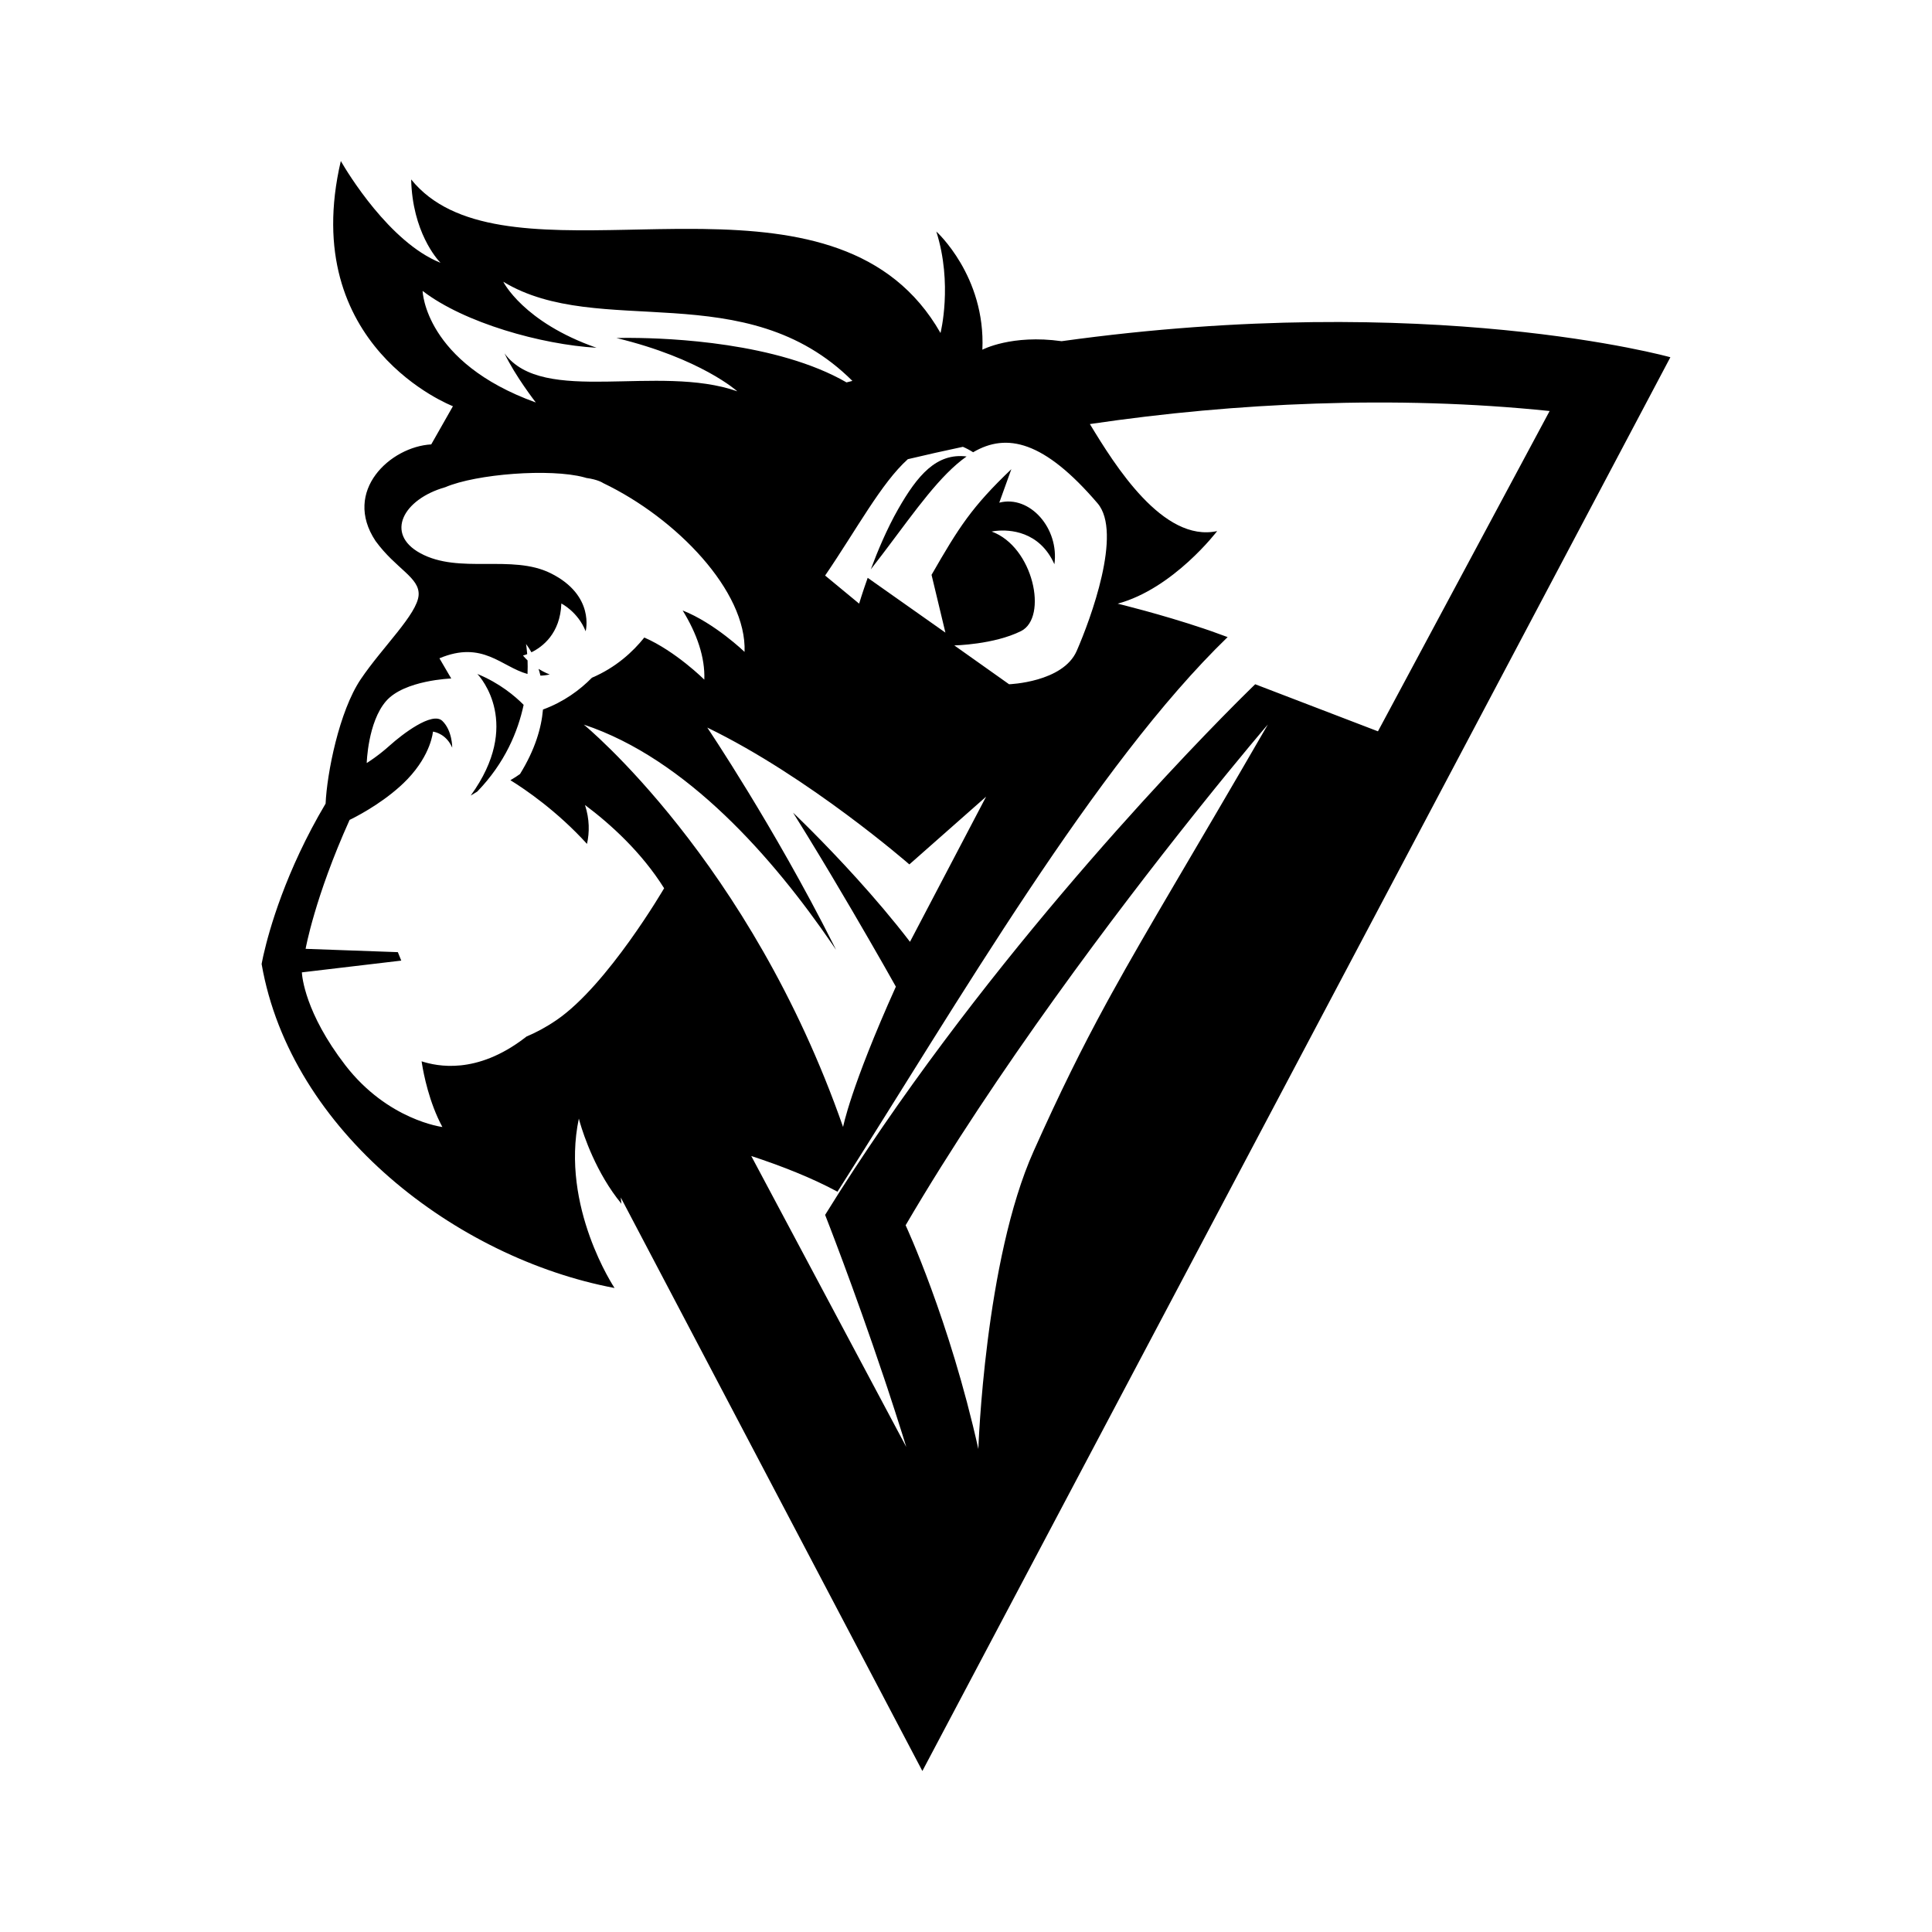
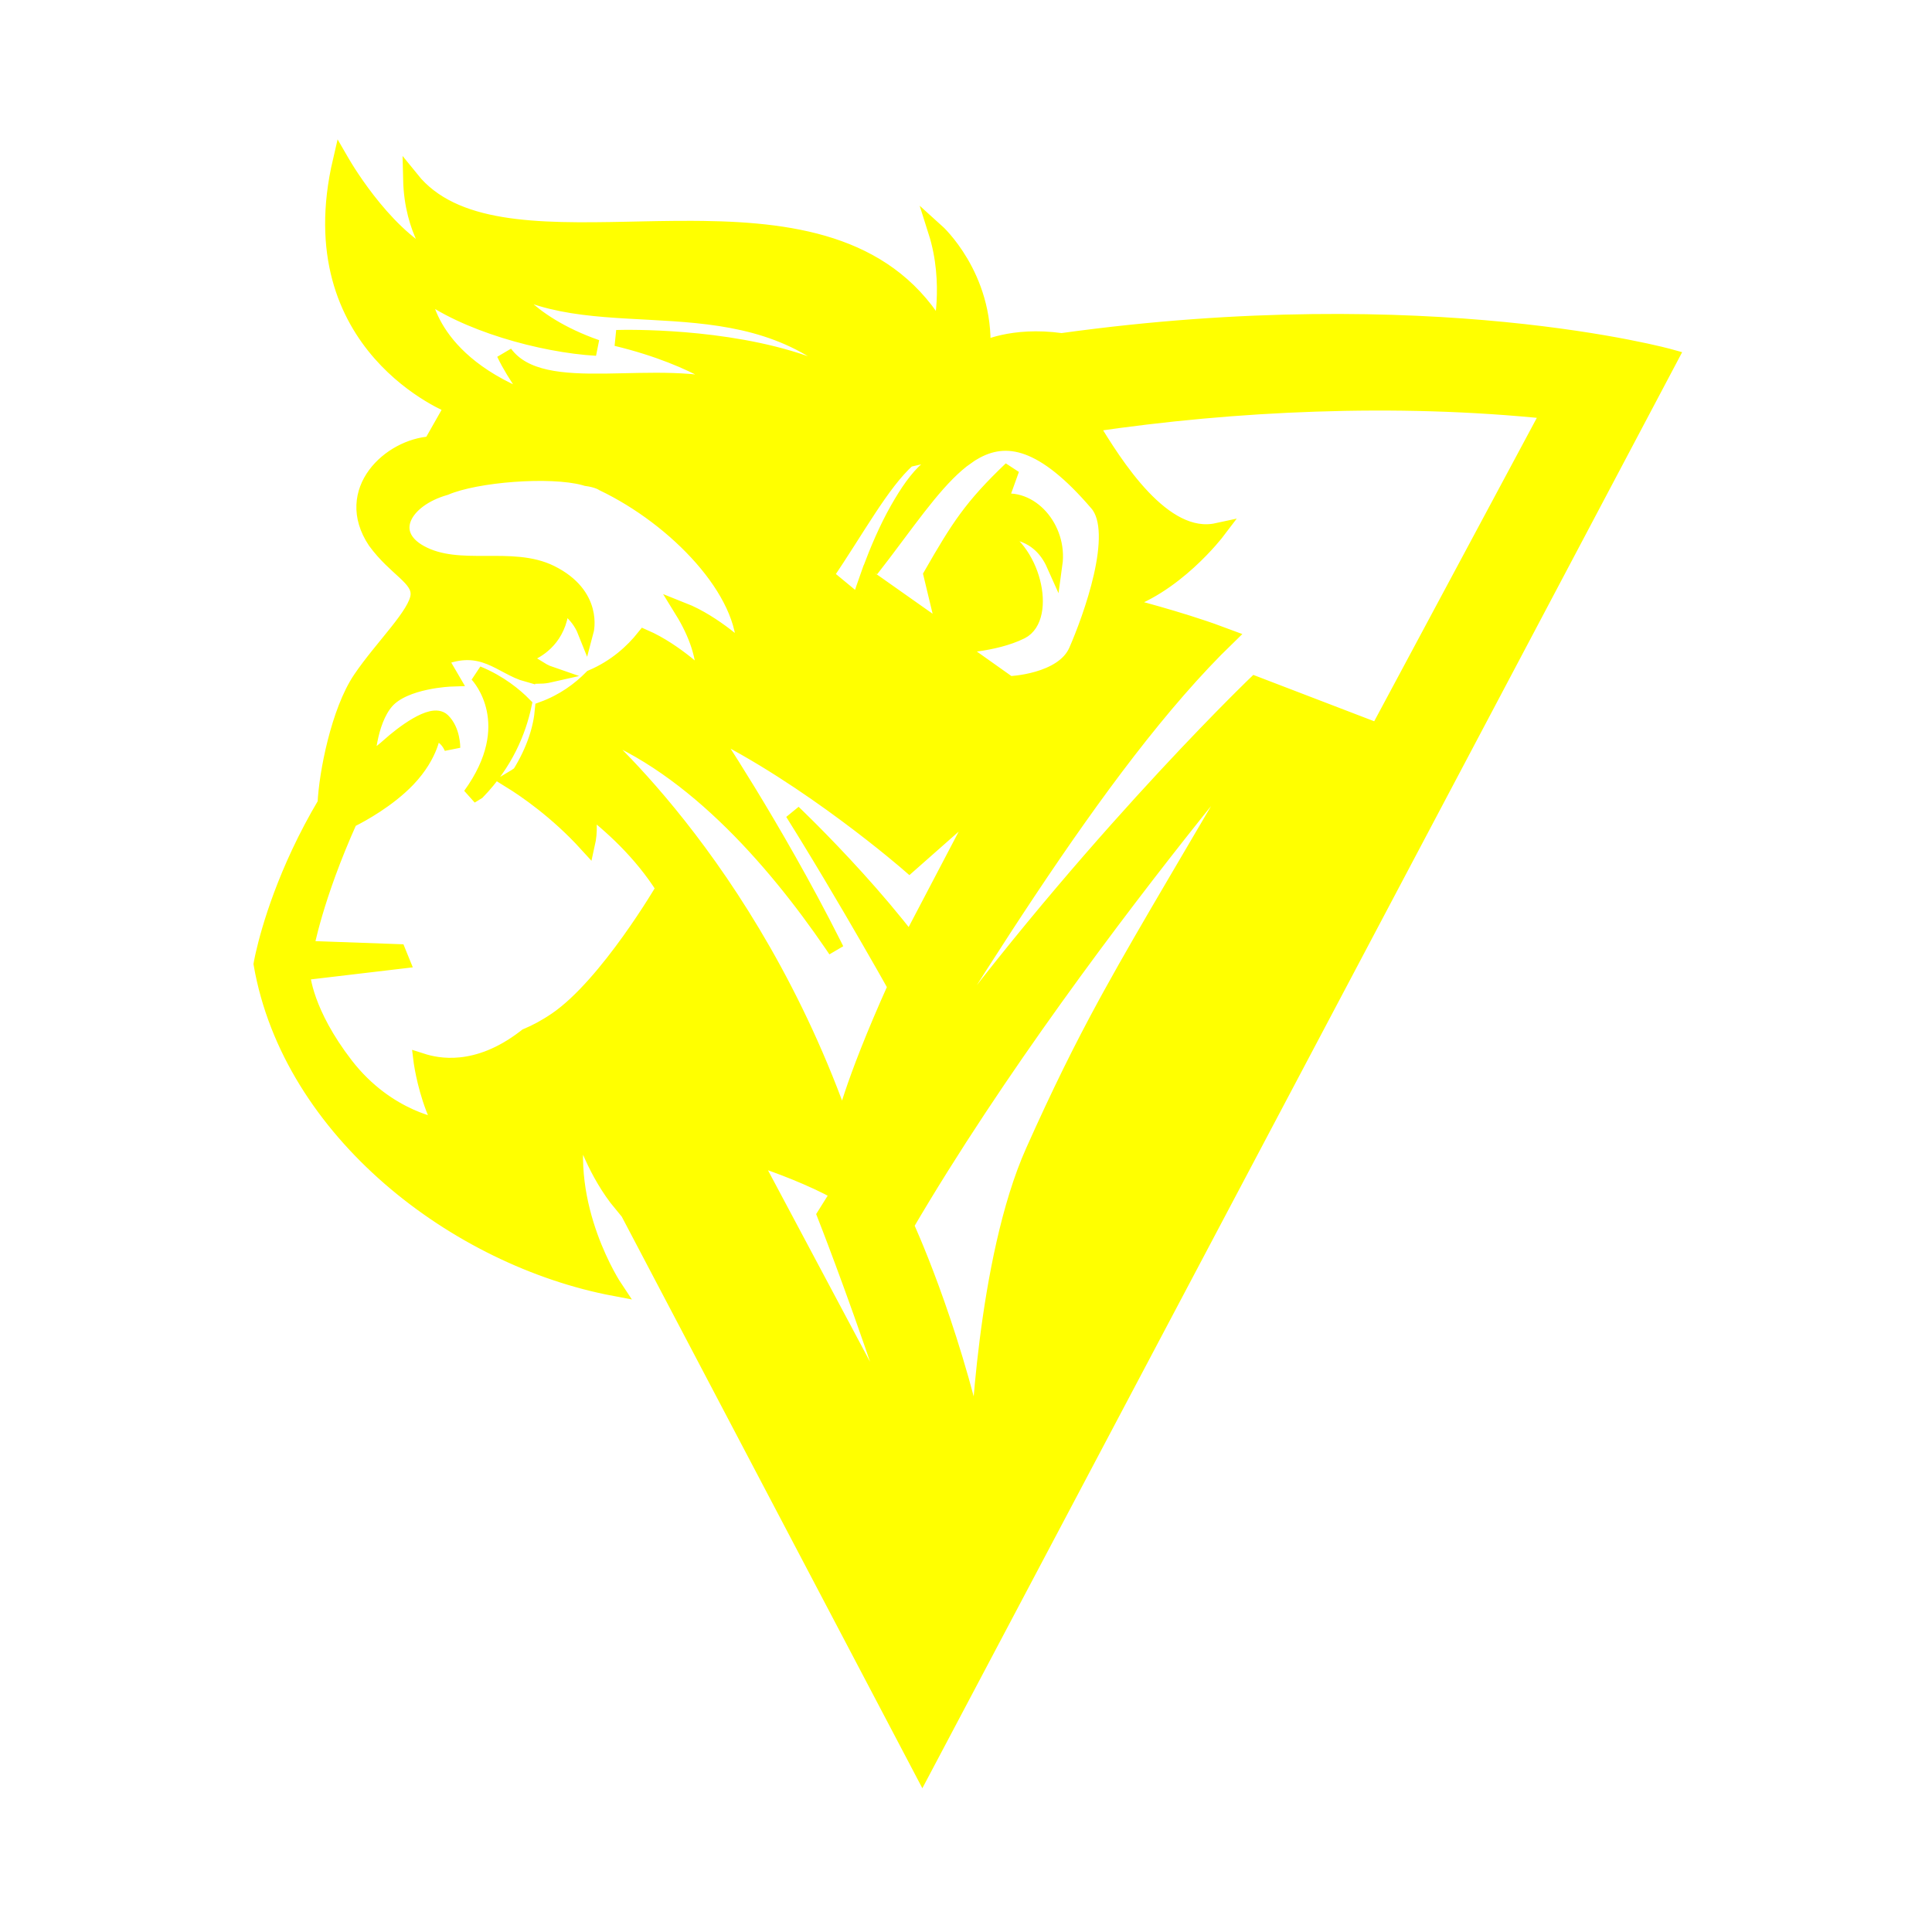
<svg xmlns="http://www.w3.org/2000/svg" viewBox="0 0 120 120" version="1.1">
  <g id="h5/sports-icon/black/icon-powereleven" stroke="none" stroke-width="1" fill="none" fill-rule="evenodd">
-     <path d="M21.169,10 L21.206,10.064 C21.543,10.646 24.184,15.054 27.361,16.323 L27.342,16.303 C27.15,16.102 25.614,14.398 25.538,11.145 C28.168,14.405 33.352,14.385 38.953,14.271 L39.72,14.255 C39.848,14.252 39.976,14.249 40.104,14.247 L40.893,14.232 C41.589,14.221 42.288,14.213 42.985,14.216 L43.682,14.222 C49.598,14.305 55.32,15.252 58.417,20.683 C58.417,20.683 59.188,17.629 58.156,14.38 C58.156,14.38 61.225,17.14 61.017,21.721 C61.017,21.721 62.831,20.756 65.938,21.192 C88.838,18.017 103.75,22.189 103.75,22.189 L57.29,110 L38.556,74.376 C38.578,74.628 38.6,74.769 38.6,74.769 C37.027,72.86 36.25,70.507 36.024,69.735 L35.984,69.595 C35.963,69.519 35.953,69.478 35.953,69.478 C34.8,74.956 38.171,80 38.171,80 C28.367,78.151 18.059,70.281 16.25,59.879 C16.25,59.879 16.276,59.723 16.339,59.434 L16.382,59.244 C16.71,57.811 17.727,54.117 20.224,49.913 C20.305,48.051 21.062,44.18 22.409,42.184 C23.756,40.188 25.92,38.145 26.001,36.966 C26.075,35.867 24.594,35.345 23.327,33.603 C21.256,30.489 24.252,27.743 26.785,27.602 L28.132,25.231 C28.132,25.231 18.475,21.534 21.169,10 Z M78.75,45 C78.744,45 77.087,46.934 74.549,50.104 L74.105,50.66 C69.359,56.617 61.901,66.453 56.25,76.103 C56.25,76.103 58.978,81.961 60.767,90 C60.767,90 61.159,78.285 64.203,71.496 C65.844,67.829 67.19,65.116 68.705,62.334 L69.045,61.715 C71.33,57.57 74.062,53.107 78.75,45 Z M81.705,25.068 C77.008,25.224 72.331,25.655 67.694,26.339 C69.246,28.899 72.235,33.717 75.6,32.987 C75.6,32.987 72.892,36.557 69.421,37.495 C69.421,37.495 72.092,38.141 74.764,39.041 L75.265,39.213 C75.597,39.329 75.928,39.449 76.25,39.571 C68.034,47.522 59.549,62.184 52.017,74.019 C50.424,73.155 48.518,72.412 46.662,71.801 L56.291,89.874 L56.258,89.768 L56.038,89.061 C55.738,88.106 55.433,87.164 55.13,86.249 L54.902,85.567 C53.013,79.932 51.25,75.459 51.25,75.459 C60.493,60.52 72.795,47.674 76.711,43.738 L77.102,43.347 C77.658,42.793 77.963,42.5 77.963,42.5 L85.587,45.424 L96.25,25.529 C91.428,25.029 86.527,24.904 81.705,25.068 Z M27.657,30.261 C25.038,31.004 23.896,33.152 26.102,34.358 C28.522,35.684 31.786,34.403 34.206,35.606 C36.975,36.983 36.376,39.209 36.376,39.209 C35.893,37.993 34.866,37.485 34.866,37.485 C34.799,39.355 33.689,40.182 33.007,40.515 C32.82,40.18 32.671,40.002 32.671,40 C32.671,40 32.679,40.039 32.69,40.112 L32.704,40.216 C32.718,40.32 32.733,40.459 32.746,40.629 C32.638,40.671 32.557,40.695 32.515,40.706 L32.483,40.715 C32.574,40.825 32.67,40.927 32.768,41.02 C32.777,41.264 32.778,41.547 32.765,41.862 C31.145,41.42 29.98,39.758 27.294,40.888 L28.027,42.143 C28.027,42.143 25.118,42.239 23.981,43.545 C22.845,44.851 22.778,47.393 22.778,47.393 C22.778,47.393 23.456,46.981 24.214,46.299 C24.972,45.617 26.842,44.176 27.471,44.774 C28.101,45.379 28.088,46.44 28.088,46.44 C27.735,45.623 27.063,45.471 26.919,45.447 L26.891,45.443 C26.891,45.443 26.793,46.839 25.314,48.39 C24.09,49.668 22.426,50.567 21.889,50.839 L21.779,50.893 C21.737,50.914 21.714,50.925 21.714,50.925 C19.538,55.756 18.982,58.934 18.982,58.934 L24.711,59.14 C24.769,59.289 24.84,59.466 24.923,59.665 L18.75,60.395 L18.751,60.411 C18.762,60.626 18.94,62.91 21.451,66.166 C24.091,69.582 27.477,70 27.477,70 C26.648,68.467 26.308,66.678 26.216,66.106 L26.197,65.99 C26.191,65.945 26.188,65.921 26.188,65.921 C27.153,66.23 29.592,66.764 32.599,64.461 C32.633,64.434 32.668,64.407 32.703,64.38 C33.295,64.133 33.921,63.8 34.573,63.354 C37.75,61.179 41.25,55.17 41.25,55.17 C39.855,52.947 37.95,51.209 36.336,50 C36.62,50.883 36.621,51.693 36.459,52.416 C34.597,50.372 32.636,49.037 31.702,48.46 C31.939,48.32 32.146,48.189 32.299,48.076 C33.235,46.56 33.628,45.211 33.725,44.07 C35.022,43.594 36.017,42.855 36.764,42.096 C38.26,41.458 39.314,40.48 40.019,39.598 C41.97,40.447 43.746,42.214 43.746,42.214 C43.8,40.834 43.287,39.354 42.401,37.917 C44.393,38.704 46.246,40.49 46.246,40.49 C46.392,36.723 42.013,32.183 37.465,30.006 C37.437,29.986 37.124,29.782 36.419,29.687 L36.283,29.647 C34.178,29.081 29.581,29.436 27.657,30.261 Z M36.263,45.007 C36.25,45 46.585,53.431 52.365,70 C52.365,70 52.816,67.569 55.644,61.283 C55.644,61.283 55.42,60.883 55.033,60.202 L54.87,59.915 C53.896,58.207 52.126,55.14 50.267,52.104 L49.932,51.558 C49.708,51.194 49.483,50.833 49.259,50.475 C49.259,50.475 49.562,50.762 50.067,51.264 L50.43,51.626 C51.87,53.074 54.386,55.71 56.521,58.498 L61.249,49.482 L56.482,53.69 C56.482,53.69 50.258,48.255 43.93,45.191 C43.93,45.191 48.064,51.321 51.757,58.652 L51.929,58.996 L51.688,58.641 C48.048,53.324 42.658,47.131 36.263,45.007 Z M29.647,41.86 C31.035,42.426 32,43.248 32.524,43.779 C32.173,45.424 31.373,47.381 29.642,49.168 C29.387,49.328 29.237,49.413 29.237,49.413 C32.447,44.986 29.851,42.077 29.658,41.871 L29.647,41.86 Z M60.443,28.09 C60.226,27.952 60.014,27.841 59.807,27.753 C58.664,27.995 57.523,28.251 56.387,28.521 C54.744,29.997 53.218,32.865 51.25,35.748 L53.362,37.493 C53.362,37.5 53.554,36.842 53.894,35.889 L58.721,39.293 C58.434,38.097 58.147,36.901 57.86,35.705 C59.561,32.743 60.366,31.479 62.816,29.142 C62.564,29.835 62.319,30.528 62.067,31.221 C63.964,30.732 65.799,32.818 65.491,35.046 C64.556,32.954 62.667,32.899 61.913,32.969 L61.777,32.984 C61.659,32.999 61.591,33.015 61.591,33.015 C64.195,33.959 65.105,38.355 63.418,39.198 C61.731,40.04 59.274,40.088 59.274,40.088 C60.408,40.89 61.542,41.698 62.676,42.5 C62.676,42.5 66.023,42.384 66.877,40.428 C67.731,38.471 69.733,33.083 68.172,31.262 C64.845,27.376 62.528,26.865 60.443,28.09 Z M33.451,41.546 C33.841,41.788 34.145,41.892 34.145,41.892 C33.943,41.938 33.752,41.961 33.568,41.965 C33.533,41.817 33.493,41.678 33.451,41.546 Z M60.036,28.352 C58.399,29.503 56.877,31.684 55.078,34.07 L54.792,34.448 C54.562,34.75 54.328,35.055 54.088,35.361 C54.508,34.235 55.092,32.839 55.783,31.629 C56.987,29.517 58.166,28.123 60.036,28.352 Z M31.26,17.5 C31.26,17.5 32.495,20.008 37.05,21.6 C33.638,21.402 28.83,20.058 26.25,18.07 L26.25,18.082 C26.25,18.082 26.38,22.509 33.281,25 C33.281,25 31.981,23.328 31.338,21.95 C33.723,25.209 40.897,22.583 45.796,24.305 C45.796,24.305 43.548,22.267 38.291,20.996 C38.291,20.996 38.479,20.989 38.816,20.987 L39.202,20.987 C41.614,20.999 48.277,21.269 52.579,23.751 L52.944,23.659 C46.319,17.056 37.195,21.102 31.26,17.5 Z" id="Combined-Shape" fill="#000000" fill-rule="nonzero" />
+     <path stroke="yellow" d="M21.169,10 L21.206,10.064 C21.543,10.646 24.184,15.054 27.361,16.323 L27.342,16.303 C27.15,16.102 25.614,14.398 25.538,11.145 C28.168,14.405 33.352,14.385 38.953,14.271 L39.72,14.255 C39.848,14.252 39.976,14.249 40.104,14.247 L40.893,14.232 C41.589,14.221 42.288,14.213 42.985,14.216 L43.682,14.222 C49.598,14.305 55.32,15.252 58.417,20.683 C58.417,20.683 59.188,17.629 58.156,14.38 C58.156,14.38 61.225,17.14 61.017,21.721 C61.017,21.721 62.831,20.756 65.938,21.192 C88.838,18.017 103.75,22.189 103.75,22.189 L57.29,110 L38.556,74.376 C38.578,74.628 38.6,74.769 38.6,74.769 C37.027,72.86 36.25,70.507 36.024,69.735 L35.984,69.595 C35.963,69.519 35.953,69.478 35.953,69.478 C34.8,74.956 38.171,80 38.171,80 C28.367,78.151 18.059,70.281 16.25,59.879 C16.25,59.879 16.276,59.723 16.339,59.434 L16.382,59.244 C16.71,57.811 17.727,54.117 20.224,49.913 C20.305,48.051 21.062,44.18 22.409,42.184 C23.756,40.188 25.92,38.145 26.001,36.966 C26.075,35.867 24.594,35.345 23.327,33.603 C21.256,30.489 24.252,27.743 26.785,27.602 L28.132,25.231 C28.132,25.231 18.475,21.534 21.169,10 Z M78.75,45 C78.744,45 77.087,46.934 74.549,50.104 L74.105,50.66 C69.359,56.617 61.901,66.453 56.25,76.103 C56.25,76.103 58.978,81.961 60.767,90 C60.767,90 61.159,78.285 64.203,71.496 C65.844,67.829 67.19,65.116 68.705,62.334 L69.045,61.715 C71.33,57.57 74.062,53.107 78.75,45 Z M81.705,25.068 C77.008,25.224 72.331,25.655 67.694,26.339 C69.246,28.899 72.235,33.717 75.6,32.987 C75.6,32.987 72.892,36.557 69.421,37.495 C69.421,37.495 72.092,38.141 74.764,39.041 L75.265,39.213 C75.597,39.329 75.928,39.449 76.25,39.571 C68.034,47.522 59.549,62.184 52.017,74.019 C50.424,73.155 48.518,72.412 46.662,71.801 L56.291,89.874 L56.258,89.768 L56.038,89.061 C55.738,88.106 55.433,87.164 55.13,86.249 L54.902,85.567 C53.013,79.932 51.25,75.459 51.25,75.459 C60.493,60.52 72.795,47.674 76.711,43.738 L77.102,43.347 C77.658,42.793 77.963,42.5 77.963,42.5 L85.587,45.424 L96.25,25.529 C91.428,25.029 86.527,24.904 81.705,25.068 Z M27.657,30.261 C25.038,31.004 23.896,33.152 26.102,34.358 C28.522,35.684 31.786,34.403 34.206,35.606 C36.975,36.983 36.376,39.209 36.376,39.209 C35.893,37.993 34.866,37.485 34.866,37.485 C34.799,39.355 33.689,40.182 33.007,40.515 C32.82,40.18 32.671,40.002 32.671,40 C32.671,40 32.679,40.039 32.69,40.112 L32.704,40.216 C32.718,40.32 32.733,40.459 32.746,40.629 C32.638,40.671 32.557,40.695 32.515,40.706 L32.483,40.715 C32.574,40.825 32.67,40.927 32.768,41.02 C32.777,41.264 32.778,41.547 32.765,41.862 C31.145,41.42 29.98,39.758 27.294,40.888 L28.027,42.143 C28.027,42.143 25.118,42.239 23.981,43.545 C22.845,44.851 22.778,47.393 22.778,47.393 C22.778,47.393 23.456,46.981 24.214,46.299 C24.972,45.617 26.842,44.176 27.471,44.774 C28.101,45.379 28.088,46.44 28.088,46.44 C27.735,45.623 27.063,45.471 26.919,45.447 L26.891,45.443 C26.891,45.443 26.793,46.839 25.314,48.39 C24.09,49.668 22.426,50.567 21.889,50.839 L21.779,50.893 C21.737,50.914 21.714,50.925 21.714,50.925 C19.538,55.756 18.982,58.934 18.982,58.934 L24.711,59.14 C24.769,59.289 24.84,59.466 24.923,59.665 L18.75,60.395 L18.751,60.411 C18.762,60.626 18.94,62.91 21.451,66.166 C24.091,69.582 27.477,70 27.477,70 C26.648,68.467 26.308,66.678 26.216,66.106 L26.197,65.99 C26.191,65.945 26.188,65.921 26.188,65.921 C27.153,66.23 29.592,66.764 32.599,64.461 C32.633,64.434 32.668,64.407 32.703,64.38 C33.295,64.133 33.921,63.8 34.573,63.354 C37.75,61.179 41.25,55.17 41.25,55.17 C39.855,52.947 37.95,51.209 36.336,50 C36.62,50.883 36.621,51.693 36.459,52.416 C34.597,50.372 32.636,49.037 31.702,48.46 C31.939,48.32 32.146,48.189 32.299,48.076 C33.235,46.56 33.628,45.211 33.725,44.07 C35.022,43.594 36.017,42.855 36.764,42.096 C38.26,41.458 39.314,40.48 40.019,39.598 C41.97,40.447 43.746,42.214 43.746,42.214 C43.8,40.834 43.287,39.354 42.401,37.917 C44.393,38.704 46.246,40.49 46.246,40.49 C46.392,36.723 42.013,32.183 37.465,30.006 C37.437,29.986 37.124,29.782 36.419,29.687 L36.283,29.647 C34.178,29.081 29.581,29.436 27.657,30.261 Z M36.263,45.007 C36.25,45 46.585,53.431 52.365,70 C52.365,70 52.816,67.569 55.644,61.283 C55.644,61.283 55.42,60.883 55.033,60.202 L54.87,59.915 C53.896,58.207 52.126,55.14 50.267,52.104 L49.932,51.558 C49.708,51.194 49.483,50.833 49.259,50.475 C49.259,50.475 49.562,50.762 50.067,51.264 L50.43,51.626 C51.87,53.074 54.386,55.71 56.521,58.498 L61.249,49.482 L56.482,53.69 C56.482,53.69 50.258,48.255 43.93,45.191 C43.93,45.191 48.064,51.321 51.757,58.652 L51.929,58.996 L51.688,58.641 C48.048,53.324 42.658,47.131 36.263,45.007 Z M29.647,41.86 C31.035,42.426 32,43.248 32.524,43.779 C32.173,45.424 31.373,47.381 29.642,49.168 C29.387,49.328 29.237,49.413 29.237,49.413 C32.447,44.986 29.851,42.077 29.658,41.871 L29.647,41.86 Z M60.443,28.09 C60.226,27.952 60.014,27.841 59.807,27.753 C58.664,27.995 57.523,28.251 56.387,28.521 C54.744,29.997 53.218,32.865 51.25,35.748 L53.362,37.493 C53.362,37.5 53.554,36.842 53.894,35.889 L58.721,39.293 C58.434,38.097 58.147,36.901 57.86,35.705 C59.561,32.743 60.366,31.479 62.816,29.142 C62.564,29.835 62.319,30.528 62.067,31.221 C63.964,30.732 65.799,32.818 65.491,35.046 C64.556,32.954 62.667,32.899 61.913,32.969 L61.777,32.984 C61.659,32.999 61.591,33.015 61.591,33.015 C64.195,33.959 65.105,38.355 63.418,39.198 C61.731,40.04 59.274,40.088 59.274,40.088 C60.408,40.89 61.542,41.698 62.676,42.5 C62.676,42.5 66.023,42.384 66.877,40.428 C67.731,38.471 69.733,33.083 68.172,31.262 C64.845,27.376 62.528,26.865 60.443,28.09 Z M33.451,41.546 C33.841,41.788 34.145,41.892 34.145,41.892 C33.943,41.938 33.752,41.961 33.568,41.965 C33.533,41.817 33.493,41.678 33.451,41.546 Z M60.036,28.352 C58.399,29.503 56.877,31.684 55.078,34.07 L54.792,34.448 C54.562,34.75 54.328,35.055 54.088,35.361 C54.508,34.235 55.092,32.839 55.783,31.629 C56.987,29.517 58.166,28.123 60.036,28.352 Z M31.26,17.5 C31.26,17.5 32.495,20.008 37.05,21.6 C33.638,21.402 28.83,20.058 26.25,18.07 L26.25,18.082 C26.25,18.082 26.38,22.509 33.281,25 C33.281,25 31.981,23.328 31.338,21.95 C33.723,25.209 40.897,22.583 45.796,24.305 C45.796,24.305 43.548,22.267 38.291,20.996 C38.291,20.996 38.479,20.989 38.816,20.987 L39.202,20.987 C41.614,20.999 48.277,21.269 52.579,23.751 L52.944,23.659 C46.319,17.056 37.195,21.102 31.26,17.5 Z" id="Combined-Shape" fill="yellow" fill-rule="nonzero" />
  </g>
</svg>
